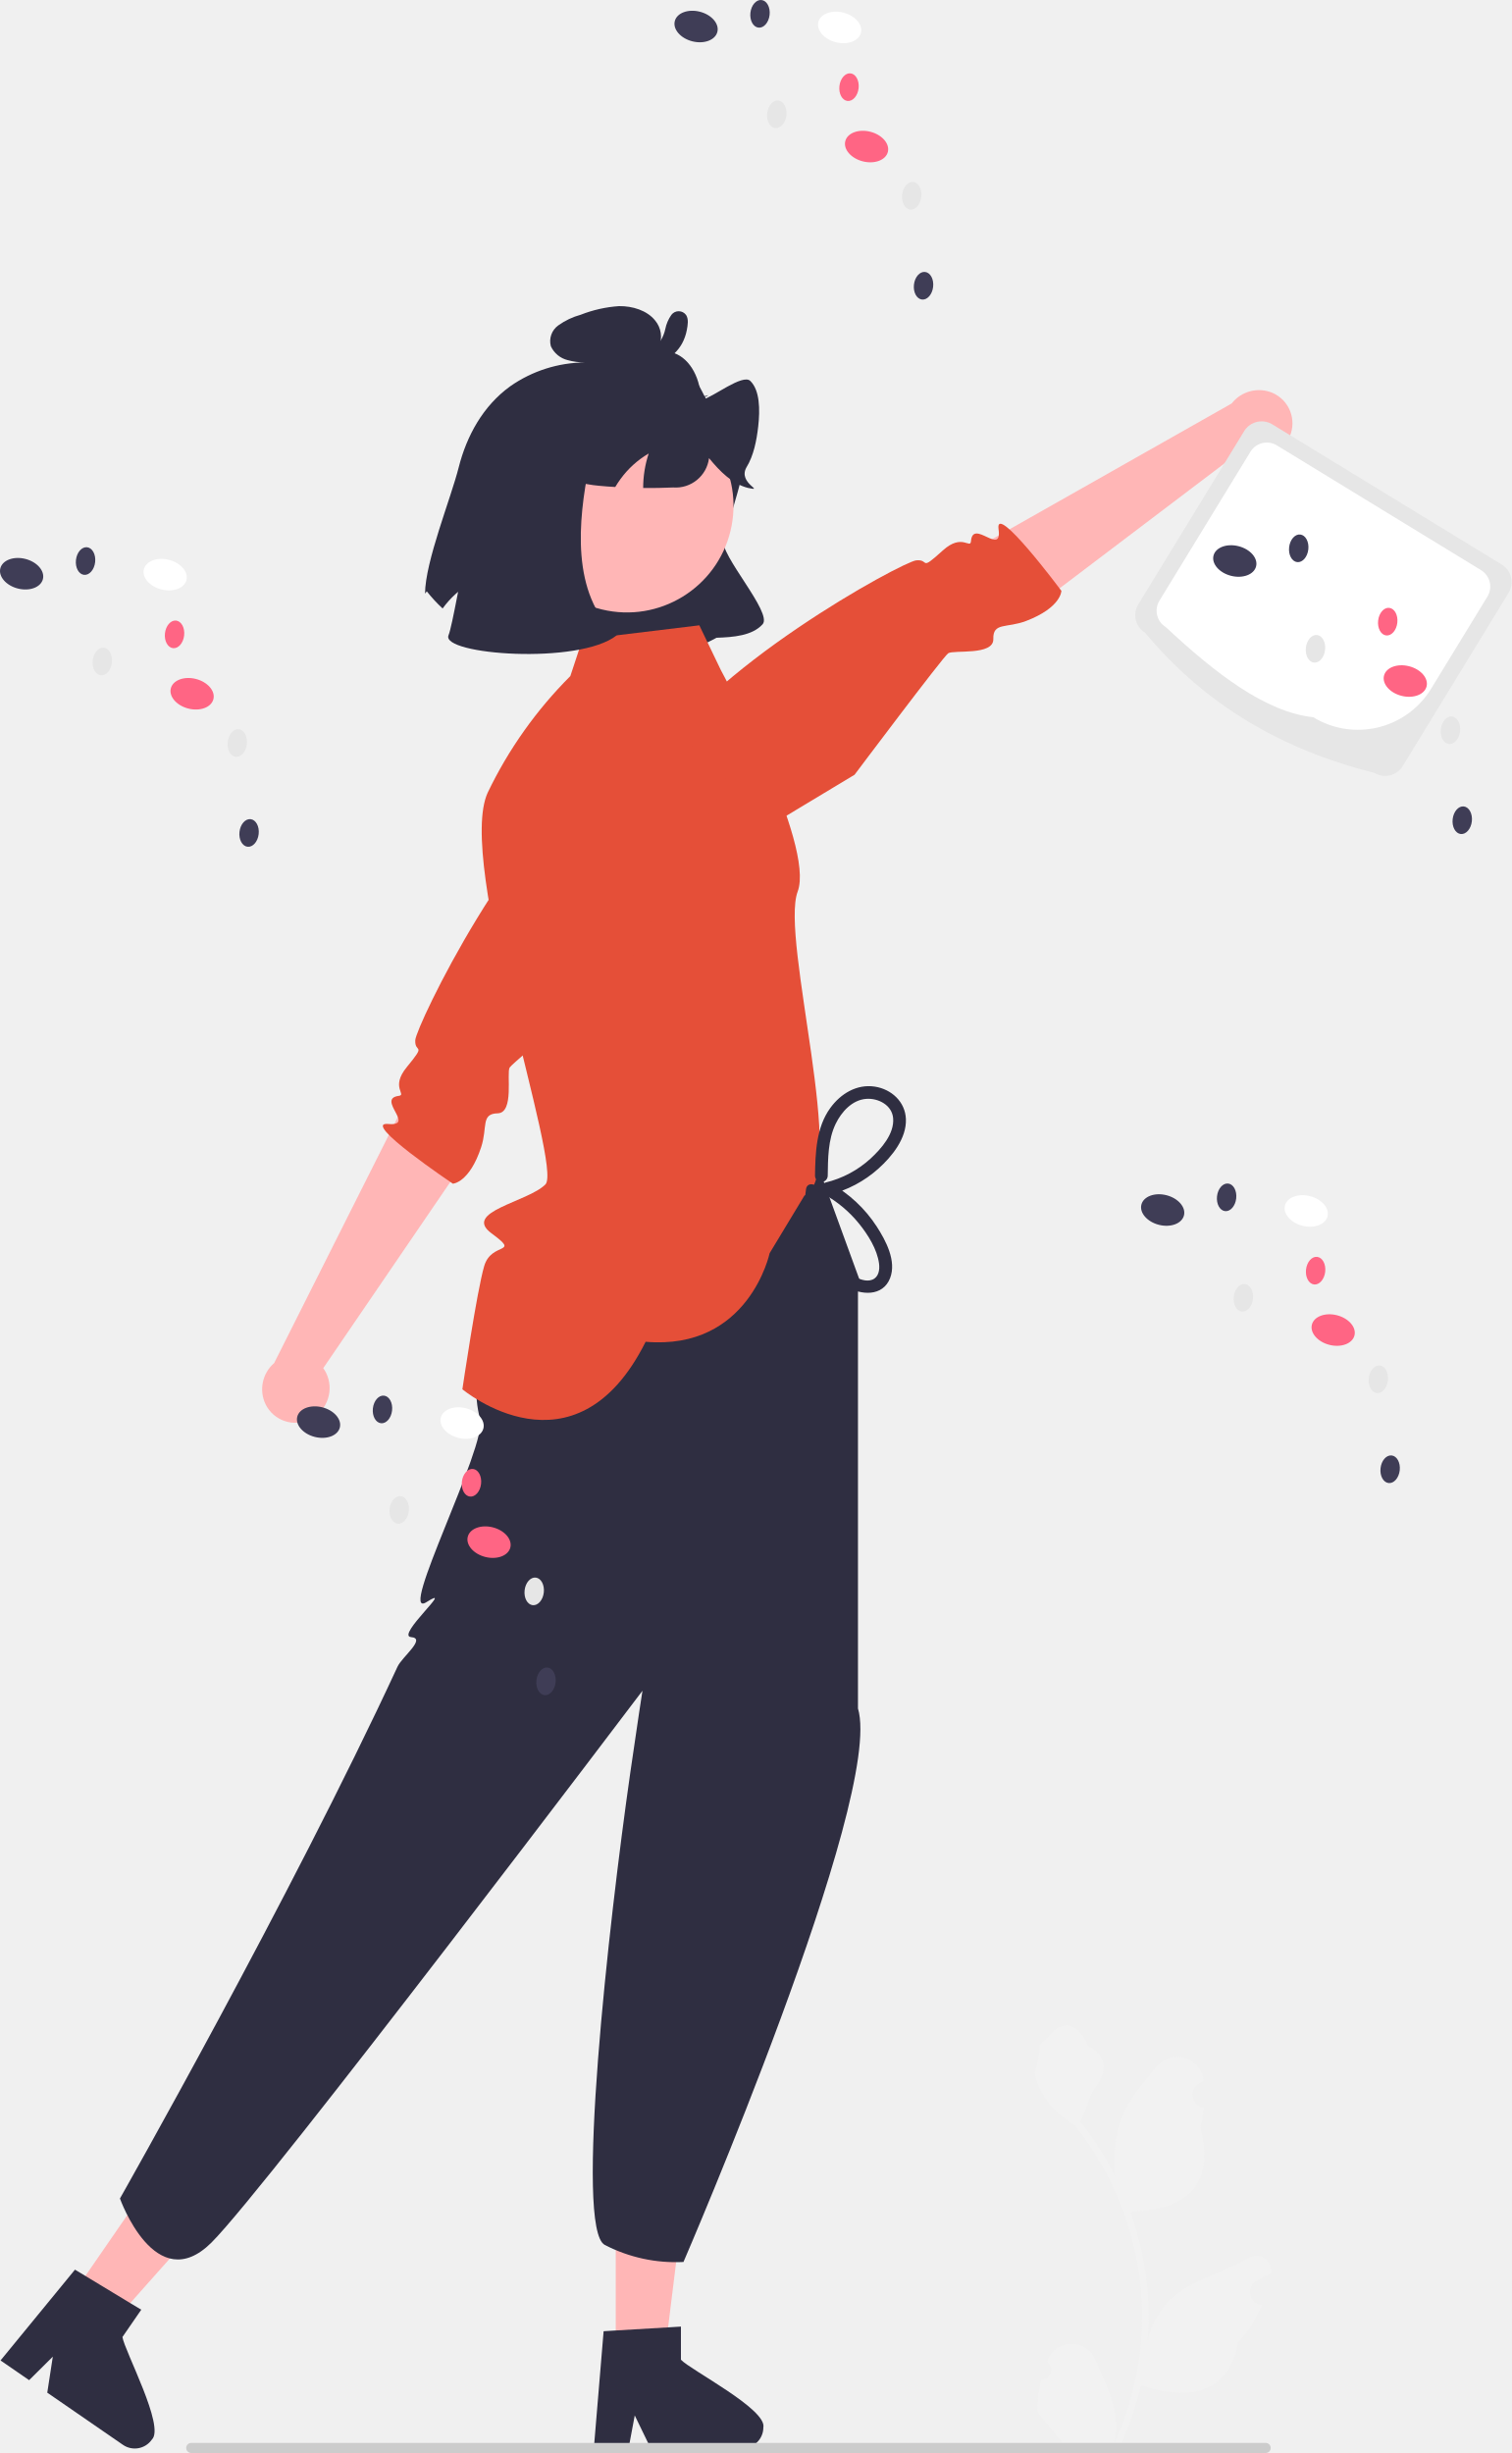
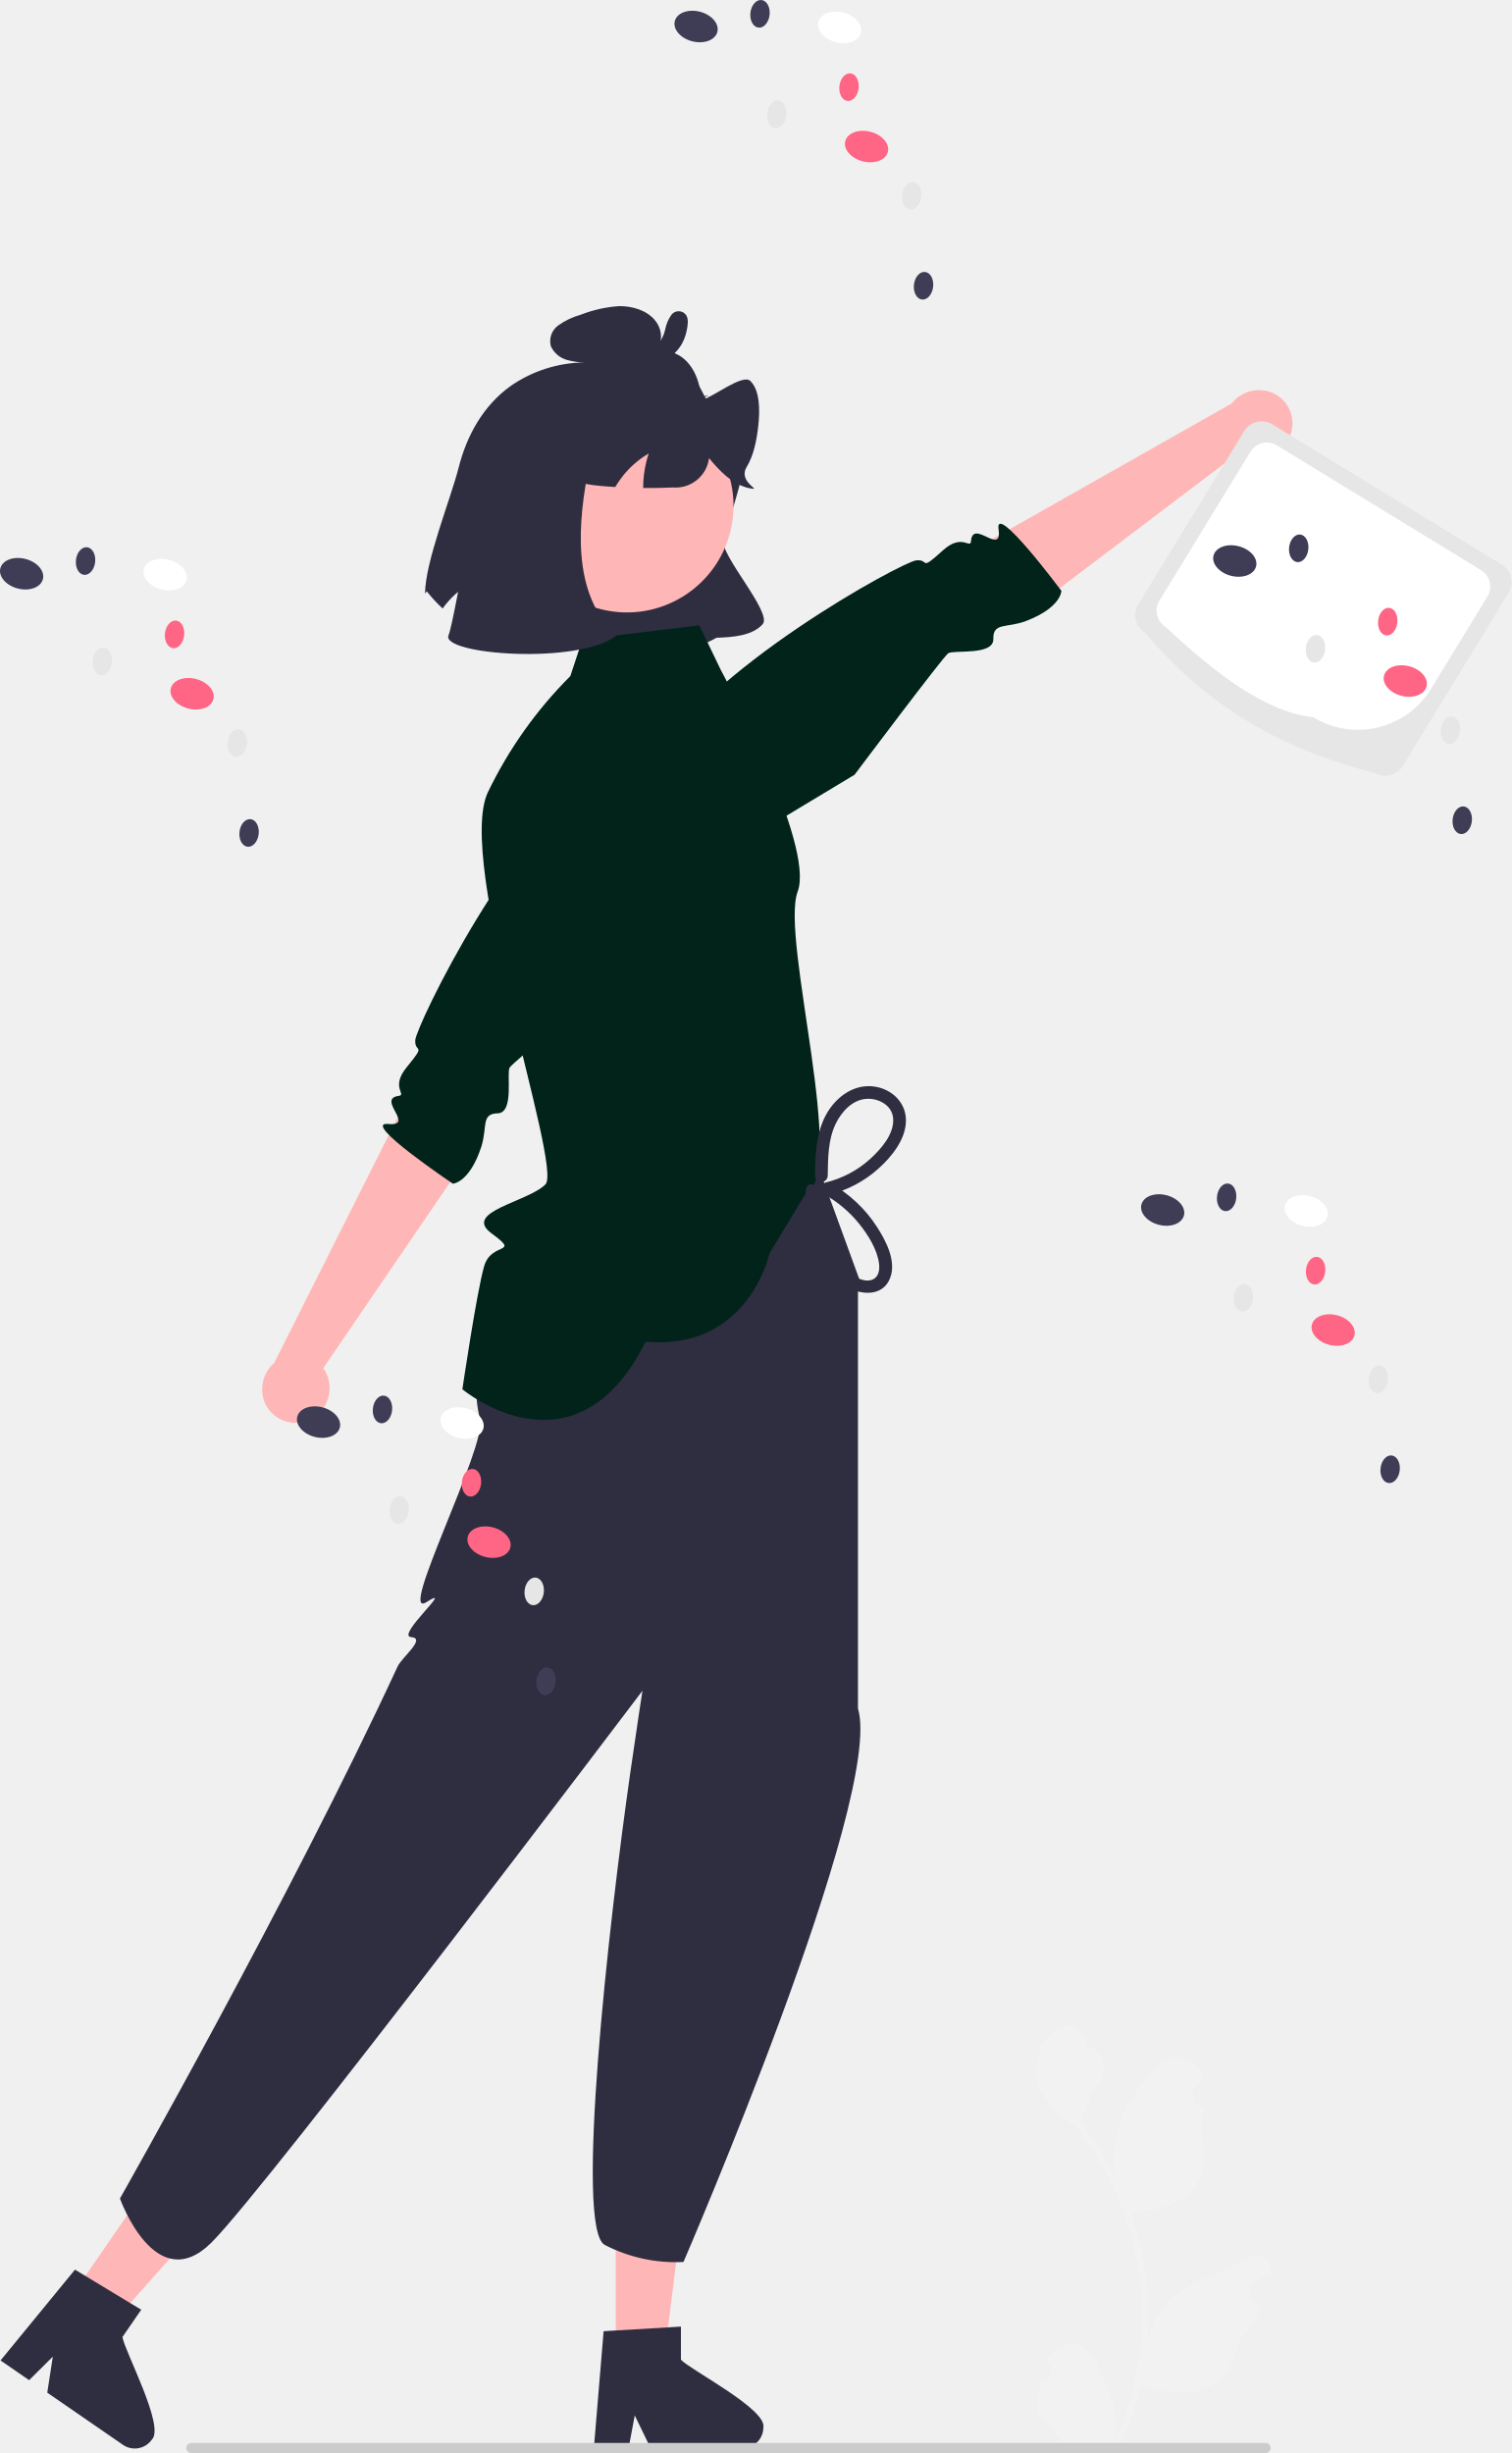
<svg xmlns="http://www.w3.org/2000/svg" data-name="Layer 1" width="356.357" height="578.273" viewBox="0 0 356.357 578.273">
  <path d="M529.964,271.023c-1.853,7.357-7.891,22.151-7.944,29.781l.417-.539a34.099,34.099,0,0,0,3.73,4.041,21.903,21.903,0,0,1,6.681-6.069,26.219,26.219,0,0,0-1.232,10.32c4.253,8.943,17.475,2.906,25.414.787,9.321,8.131,20.381,9.08,33.715,1.864,3.986-.13,8.419-.482,10.858-3.179s-10.246-16.488-9.206-19.943c7.406-24.608,6.987-21.932-2.718-31.314-2.136-2.065-2.597-5.517-5.113-7.421-3.491-2.64-8.333-2.94-12.781-3.103a6.647,6.647,0,0,0,5.396-3.649,5.996,5.996,0,0,0-.922-6.191c-1.905-2.366-5.338-3.425-8.505-3.376a30.275,30.275,0,0,0-9.036,2.029,16.51,16.51,0,0,0-5.296,2.522,4.572,4.572,0,0,0-1.735,4.913,5.924,5.924,0,0,0,3.979,3.269,15.505,15.505,0,0,0,4.07.541,31.064,31.064,0,0,0-17.625,5.615C535.651,256.582,531.827,263.668,529.964,271.023Z" transform="translate(-421.8213 -160.8634)" fill="#2f2e41" />
  <circle cx="569.612" cy="280.111" r="25.127" transform="translate(-257.6314 607.6664) rotate(-76.49097)" fill="#ffb6b6" />
  <path d="M552.839,270.018c2.037,4.167,6.353,5.012,10.286,5.37,1.24.117,2.486.213,3.738.28.374-.624.778-1.241,1.207-1.831a21.903,21.903,0,0,1,6.681-6.069,25.812,25.812,0,0,0-1.305,8.139q3.526.032,7.065-.125a7.934,7.934,0,0,0,8.463-6.92c2.593,3.181,5.546,6.108,9.165,7.02,4.224.9-2.459-1.059-.353-4.829,1.714-2.786,2.4-6.309,2.782-9.671.448-3.996.384-8.52-1.861-10.712-1.801-1.776-8.895,3.909-11.309,4.416-5.324,1.144,4.932-2.528-.046-.322l-.305,1.046c.163-5.472-2.468-10.357-6.292-11.702-2.577-.896-5.45-.297-8.235.335a37.391,37.391,0,0,0-10.337,3.496,20.58,20.58,0,0,0-8.577,8.993C551.62,261.07,551.081,266.419,552.839,270.018Z" transform="translate(-421.8213 -160.8634)" fill="#2f2e41" />
  <path d="M576.17,241.922c-.256-.039.394-.032.174.003a2.048,2.048,0,0,0,.32-.09c.018-.006.255-.119.098-.038a2.017,2.017,0,0,0,.866-.749,8.356,8.356,0,0,0,1.029-2.6,8.754,8.754,0,0,1,1.443-3.365,2.155,2.155,0,0,1,3.477.057c.63,1.007.367,2.389.165,3.489a10.802,10.802,0,0,1-1.158,3.264,9.879,9.879,0,0,1-4.05,3.912,10.334,10.334,0,0,1-6.411,1.059,1.57,1.57,0,0,1-.449-2.837l3.322-1.918a1.555,1.555,0,1,1,1.624,2.651l-3.322,1.918-.449-2.837a6.182,6.182,0,0,0,1.378.047,5.205,5.205,0,0,0,1.45-.26,6.454,6.454,0,0,0,1.305-.513,8.88,8.88,0,0,0,.774-.46q.136-.091.269-.186c-.006.005.371-.289.206-.153a8.768,8.768,0,0,0,1.14-1.167,3.539,3.539,0,0,0,.325-.478,8.23,8.23,0,0,0,.452-.847,8.075,8.075,0,0,0,.571-1.922,8.182,8.182,0,0,0,.116-.844,3.369,3.369,0,0,1,.021-.459c.083-.368.003.208.174.34l.713.39a.854.854,0,0,0,.709-.215q.093-.178-.043.061a5.075,5.075,0,0,0-.28.579,14.676,14.676,0,0,0-.448,1.42,14.78,14.78,0,0,1-1.085,2.955,5.005,5.005,0,0,1-5.15,2.816,1.567,1.567,0,0,1-1.148-1.875A1.586,1.586,0,0,1,576.17,241.922Z" transform="translate(-421.8213 -160.8634)" fill="#2f2e41" />
  <polygon points="145.159 555.251 156.689 555.25 162.174 510.779 145.157 510.779 145.159 555.251" fill="#ffb6b6" />
  <path d="M582.347,717.152v-7.816l-3.031.185-12.338.731-2.856.175-2.183,26.178L561.822,738.008h8.187l.263-1.394,1.189-6.335,3.07,6.335.672,1.394h21.704a4.904,4.904,0,0,0,4.873-4.883C602.696,728.847,584.647,719.598,582.347,717.152Z" transform="translate(-421.8213 -160.8634)" fill="#2f2e41" />
  <polygon points="16.8 541.356 26.293 547.899 56.048 514.396 42.037 504.74 16.8 541.356" fill="#ffb6b6" />
  <path d="M450.684,711.795l4.436-6.436-2.601-1.568L441.946,697.391l-2.451-1.476-16.654,20.314-.893,1.089,6.74,4.646,1.008-.998,4.574-4.541-1.068,6.958-.237,1.529,17.87,12.318a4.904,4.904,0,0,0,6.783-1.255C460.802,732.973,451.189,715.114,450.684,711.795Z" transform="translate(-421.8213 -160.8634)" fill="#2f2e41" />
  <path d="M725.761,263.985a8.189,8.189,0,0,1-10.657,4.111,7.857,7.857,0,0,1-1.138-.625l-49.495,37.498-15.551-13.167,63.265-35.824a8.166,8.166,0,0,1,9.655-2.487,7.815,7.815,0,0,1,4.011,10.299Q725.807,263.888,725.761,263.985Z" transform="translate(-421.8213 -160.8634)" fill="#ffb6b6" />
-   <path d="M580.412,369.3s-17.492-4.463-5.238-27.433,59.381-48.585,62.643-48.904.616,2.789,6.266-2.334c4.596-4.167,6.477-.198,6.648-2.224.45-5.343,7.417,3.757,6.492-2.806s14.816,14.547,14.816,14.547-.005,3.913-8.272,7.087c-4.644,1.783-7.883.272-7.774,4.267s-9.415,2.5-10.649,3.374-22.063,28.628-22.063,28.628Z" transform="translate(-421.8213 -160.8634)" fill="#e54f38" />
+   <path d="M580.412,369.3s-17.492-4.463-5.238-27.433,59.381-48.585,62.643-48.904.616,2.789,6.266-2.334c4.596-4.167,6.477-.198,6.648-2.224.45-5.343,7.417,3.757,6.492-2.806s14.816,14.547,14.816,14.547-.005,3.913-8.272,7.087c-4.644,1.783-7.883.272-7.774,4.267s-9.415,2.5-10.649,3.374-22.063,28.628-22.063,28.628Z" transform="translate(-421.8213 -160.8634)" fill="#01231a" />
  <path d="M745.853,343.067c-21.382-5.322-39.74-15.784-54.091-33.055a4.845,4.845,0,0,1-1.606-6.653L715.12,262.509a4.845,4.845,0,0,1,6.653-1.606l54.091,33.055a4.845,4.845,0,0,1,1.606,6.653l-24.964,40.851A4.845,4.845,0,0,1,745.853,343.067Z" transform="translate(-421.8213 -160.8634)" fill="#e6e6e6" />
  <path d="M731.43,329.95c-11.258-1.229-22.959-10.227-34.775-21.251a4.537,4.537,0,0,1-1.504-6.231L716.606,267.361a4.537,4.537,0,0,1,6.231-1.504l48.134,29.414a4.537,4.537,0,0,1,1.504,6.231l-13.29,21.749A20.211,20.211,0,0,1,731.43,329.95Z" transform="translate(-421.8213 -160.8634)" fill="#fff" />
  <ellipse cx="746.761" cy="293.333" rx="3.601" ry="5.177" transform="translate(-142.8515 784.288) rotate(-75.77932)" fill="#fff" />
  <ellipse cx="712.918" cy="293.115" rx="3.601" ry="5.177" transform="translate(-168.1697 751.3169) rotate(-75.77932)" fill="#3f3d56" />
  <ellipse cx="753.112" cy="321.411" rx="3.601" ry="5.177" transform="translate(-165.2787 811.6251) rotate(-75.77932)" fill="#ff6584" />
  <ellipse cx="763.758" cy="333.018" rx="3.272" ry="2.276" transform="translate(-73.83478 894.2077) rotate(-83.62433)" fill="#e6e6e6" />
  <ellipse cx="766.541" cy="354.226" rx="3.272" ry="2.276" transform="translate(-92.43757 915.8262) rotate(-83.62433)" fill="#3f3d56" />
  <ellipse cx="731.94" cy="313.81" rx="3.272" ry="2.276" transform="translate(-83.02963 845.512) rotate(-83.62433)" fill="#e6e6e6" />
  <ellipse cx="748.972" cy="307.411" rx="3.272" ry="2.276" transform="translate(-61.53037 856.7505) rotate(-83.62433)" fill="#ff6584" />
  <ellipse cx="727.99" cy="290.125" rx="3.272" ry="2.276" transform="translate(-63.00306 820.531) rotate(-83.62433)" fill="#3f3d56" />
  <path d="M624.084,465.487l.297-3.119-12.824-35.158-54.651,10.538s-28.166,34.698-21.903,57.664c1.699,6.228-19.674,47.596-12.64,43.134s-7.316,7.957-3.641,8.248-2.096,4.621-3.189,6.981c-25.174,54.372-65.434,125.365-65.434,125.365s8.373,23.539,21.585,10.378S573.28,559.439,573.28,559.439s-1.191,7.612-2.852,19.186c-5.132,35.755-13.193,107.734-6.031,111.461a36.321,36.321,0,0,0,18.549,4.018S630.348,584.493,624.084,563.615" transform="translate(-421.8213 -160.8634)" fill="#2f2e41" />
-   <path d="M591.77,318.849l-5.086-10.573L559.126,311.615l-2.849,8.626a100.05,100.05,0,0,0-19.456,27.424c-7.625,16.289,17.752,88.244,13.577,92.42s-19.647,6.426-12.688,11.541,0,1.844-1.734,7.68-5.149,29.065-5.149,29.065,26.495,22.21,43.198-11.195c24.358,2.088,29.23-20.878,29.23-20.878l8.189-13.563c10.625-4.863-5.753-60.555-1.577-71.69S591.77,318.849,591.77,318.849Z" transform="translate(-421.8213 -160.8634)" fill="#e54f38" />
+   <path d="M591.77,318.849l-5.086-10.573L559.126,311.615l-2.849,8.626a100.05,100.05,0,0,0-19.456,27.424c-7.625,16.289,17.752,88.244,13.577,92.42s-19.647,6.426-12.688,11.541,0,1.844-1.734,7.68-5.149,29.065-5.149,29.065,26.495,22.21,43.198-11.195c24.358,2.088,29.23-20.878,29.23-20.878l8.189-13.563c10.625-4.863-5.753-60.555-1.577-71.69S591.77,318.849,591.77,318.849Z" transform="translate(-421.8213 -160.8634)" fill="#01231a" />
  <path d="M616.955,438.068c.063-4.09.051-8.495,1.867-12.263,1.364-2.831,3.896-5.658,7.233-5.895,2.837-.201,6.057,1.476,6.318,4.56.31,3.665-2.776,7.167-5.275,9.481a24.131,24.131,0,0,1-10.681,5.69,1.516,1.516,0,0,0-.358,2.742,28.195,28.195,0,0,1,8.261,6.924c2.108,2.604,4.288,6.043,4.733,9.431.19,1.444-.066,3.199-1.595,3.802-1.452.573-3.218-.173-4.464-.911a18.043,18.043,0,0,1-6.605-7.951,20.392,20.392,0,0,1-1.647-11.754c.31-1.889-2.581-2.701-2.893-.798-1.375,8.387,1.972,18.374,9.476,22.997,3.414,2.104,8.622,2.473,10.336-1.966,1.553-4.022-1.017-8.855-3.164-12.163a30.963,30.963,0,0,0-10.925-10.202l-.358,2.742a27.276,27.276,0,0,0,11.718-6.2c3.193-2.867,6.631-7.123,6.453-11.667-.159-4.084-3.422-7.046-7.334-7.643-4.253-.649-8.048,1.668-10.485,5.028-3.343,4.609-3.526,10.545-3.611,16.016a1.501,1.501,0,0,0,3,0Z" transform="translate(-421.8213 -160.8634)" fill="#2f2e41" />
  <path d="M495.122,495.351a8.189,8.189,0,0,0,3.579-10.847,7.856,7.856,0,0,0-.68-1.106L533.028,432.111l-13.919-14.882-32.654,64.958a8.166,8.166,0,0,0-2.007,9.766,7.815,7.815,0,0,0,10.485,3.497Q495.028,495.402,495.122,495.351Z" transform="translate(-421.8213 -160.8634)" fill="#ffb6b6" />
-   <path d="M593.126,344.977s-5.322-17.25-27.659-3.877-45.592,61.709-45.749,64.983,2.816.477-2.022,6.374c-3.935,4.796.122,6.479-1.893,6.75-5.314.714,4.119,7.222-2.482,6.623s15.262,14.079,15.262,14.079,3.908-.198,6.67-8.613c1.551-4.726-.117-7.887,3.878-7.975s2.032-9.527,2.844-10.803,27.503-23.451,27.503-23.451Z" transform="translate(-421.8213 -160.8634)" fill="#e54f38" />
+   <path d="M593.126,344.977s-5.322-17.25-27.659-3.877-45.592,61.709-45.749,64.983,2.816.477-2.022,6.374c-3.935,4.796.122,6.479-1.893,6.75-5.314.714,4.119,7.222-2.482,6.623s15.262,14.079,15.262,14.079,3.908-.198,6.67-8.613c1.551-4.726-.117-7.887,3.878-7.975s2.032-9.527,2.844-10.803,27.503-23.451,27.503-23.451Z" transform="translate(-421.8213 -160.8634)" fill="#01231a" />
  <path d="M558.169,259.875c16.424-18.941-12.772,31.21,9.039,50.761-8.89,7.053-41.496,4.551-39.654,0s7.882-47.971,14.362-50.761S558.169,259.875,558.169,259.875Z" transform="translate(-421.8213 -160.8634)" fill="#2f2e41" />
  <ellipse cx="530.761" cy="496.333" rx="3.601" ry="5.177" transform="translate(-502.5689 728.0385) rotate(-75.77932)" fill="#fff" />
  <ellipse cx="496.918" cy="496.115" rx="3.601" ry="5.177" transform="translate(-527.8872 695.0674) rotate(-75.77932)" fill="#3f3d56" />
  <ellipse cx="537.112" cy="524.411" rx="3.601" ry="5.177" transform="translate(-524.9962 755.3757) rotate(-75.77932)" fill="#ff6584" />
  <ellipse cx="547.758" cy="536.018" rx="3.272" ry="2.276" transform="translate(-467.5931 860.0011) rotate(-83.62433)" fill="#e6e6e6" />
  <ellipse cx="550.541" cy="557.226" rx="3.272" ry="2.276" transform="translate(-486.1959 881.6196) rotate(-83.62433)" fill="#3f3d56" />
  <ellipse cx="515.94" cy="516.81" rx="3.272" ry="2.276" transform="translate(-476.788 811.3054) rotate(-83.62433)" fill="#e6e6e6" />
  <ellipse cx="532.972" cy="510.411" rx="3.272" ry="2.276" transform="translate(-455.2887 822.5439) rotate(-83.62433)" fill="#ff6584" />
  <ellipse cx="511.99" cy="493.125" rx="3.272" ry="2.276" transform="translate(-456.7614 786.3244) rotate(-83.62433)" fill="#3f3d56" />
  <ellipse cx="729.761" cy="446.333" rx="3.601" ry="5.177" transform="translate(-303.9869 883.2234) rotate(-75.77932)" fill="#fff" />
  <ellipse cx="695.918" cy="446.115" rx="3.601" ry="5.177" transform="translate(-329.3051 850.2523) rotate(-75.77932)" fill="#3f3d56" />
  <ellipse cx="736.112" cy="474.411" rx="3.601" ry="5.177" transform="translate(-326.4141 910.5605) rotate(-75.77932)" fill="#ff6584" />
  <ellipse cx="746.758" cy="486.018" rx="3.272" ry="2.276" transform="translate(-241.0007 1013.323) rotate(-83.62433)" fill="#e6e6e6" />
  <ellipse cx="749.541" cy="507.226" rx="3.272" ry="2.276" transform="translate(-259.6035 1034.941) rotate(-83.62433)" fill="#3f3d56" />
  <ellipse cx="714.94" cy="466.81" rx="3.272" ry="2.276" transform="translate(-250.1956 964.627) rotate(-83.62433)" fill="#e6e6e6" />
  <ellipse cx="731.972" cy="460.411" rx="3.272" ry="2.276" transform="translate(-228.6963 975.8654) rotate(-83.62433)" fill="#ff6584" />
  <ellipse cx="710.99" cy="443.125" rx="3.272" ry="2.276" transform="translate(-230.169 939.646) rotate(-83.62433)" fill="#3f3d56" />
  <ellipse cx="460.761" cy="296.333" rx="3.601" ry="5.177" transform="translate(-361.5016 509.315) rotate(-75.77932)" fill="#fff" />
  <ellipse cx="426.918" cy="296.115" rx="3.601" ry="5.177" transform="translate(-386.8198 476.3439) rotate(-75.77932)" fill="#3f3d56" />
  <ellipse cx="467.112" cy="324.411" rx="3.601" ry="5.177" transform="translate(-383.9288 536.6522) rotate(-75.77932)" fill="#ff6584" />
  <ellipse cx="477.758" cy="336.018" rx="3.272" ry="2.276" transform="translate(-331.0568 612.6434) rotate(-83.62433)" fill="#e6e6e6" />
  <ellipse cx="480.541" cy="357.226" rx="3.272" ry="2.276" transform="translate(-349.6596 634.2619) rotate(-83.62433)" fill="#3f3d56" />
  <ellipse cx="445.94" cy="316.81" rx="3.272" ry="2.276" transform="translate(-340.2516 563.9478) rotate(-83.62433)" fill="#e6e6e6" />
  <ellipse cx="462.972" cy="310.411" rx="3.272" ry="2.276" transform="translate(-318.7524 575.1862) rotate(-83.62433)" fill="#ff6584" />
  <ellipse cx="441.99" cy="293.125" rx="3.272" ry="2.276" transform="translate(-320.2251 538.9668) rotate(-83.62433)" fill="#3f3d56" />
  <ellipse cx="619.761" cy="167.333" rx="3.601" ry="5.177" transform="translate(-116.5141 566.1325) rotate(-75.77932)" fill="#fff" />
  <ellipse cx="585.918" cy="167.115" rx="3.601" ry="5.177" transform="translate(-141.8323 533.1614) rotate(-75.77932)" fill="#3f3d56" />
  <ellipse cx="626.112" cy="195.411" rx="3.601" ry="5.177" transform="translate(-138.9413 593.4697) rotate(-75.77932)" fill="#ff6584" />
  <ellipse cx="636.758" cy="207.018" rx="3.272" ry="2.276" transform="translate(-61.5111 655.9851) rotate(-83.62433)" fill="#e6e6e6" />
  <ellipse cx="639.541" cy="228.226" rx="3.272" ry="2.276" transform="translate(-80.11389 677.6036) rotate(-83.62433)" fill="#3f3d56" />
  <ellipse cx="604.94" cy="187.81" rx="3.272" ry="2.276" transform="translate(-70.70596 607.2894) rotate(-83.62433)" fill="#e6e6e6" />
  <ellipse cx="621.972" cy="181.411" rx="3.272" ry="2.276" transform="translate(-49.20669 618.5279) rotate(-83.62433)" fill="#ff6584" />
  <ellipse cx="600.99" cy="164.125" rx="3.272" ry="2.276" transform="translate(-50.67939 582.3084) rotate(-83.62433)" fill="#3f3d56" />
  <path d="M667.267,721.804a2.269,2.269,0,0,0,1.645-3.933l-.155-.618q.031-.074.062-.148a6.094,6.094,0,0,1,11.241.042c1.839,4.428,4.179,8.864,4.756,13.546a18.029,18.029,0,0,1-.316,6.2,72.282,72.282,0,0,0,6.575-30.021,69.766,69.766,0,0,0-.433-7.783q-.358-3.178-.995-6.31A73.119,73.119,0,0,0,675.146,661.788a19.459,19.459,0,0,1-8.093-8.397,14.843,14.843,0,0,1-1.35-4.056c.394.052,1.486-5.949,1.188-6.317.549-.833,1.532-1.247,2.131-2.06,2.982-4.043,7.091-3.337,9.236,2.157,4.582,2.313,4.627,6.148,1.815,9.837-1.789,2.347-2.035,5.522-3.604,8.035.162.207.329.407.491.614a73.591,73.591,0,0,1,7.681,12.169A30.593,30.593,0,0,1,686.468,659.56c1.748-4.217,5.025-7.769,7.91-11.415a6.279,6.279,0,0,1,11.184,3.083q.009.081.017.161-.643.363-1.259.77a3.078,3.078,0,0,0,1.241,5.602l.063.01a30.628,30.628,0,0,1-.807,4.579c3.702,14.316-4.29,19.53-15.701,19.764-.252.129-.497.258-.749.381a75.115,75.115,0,0,1,4.043,19.028,71.243,71.243,0,0,1-.052,11.503l.019-.136a18.826,18.826,0,0,1,6.427-10.87c4.946-4.063,11.933-5.559,17.268-8.824a3.533,3.533,0,0,1,5.411,3.437l-.022.143a20.675,20.675,0,0,0-2.319,1.117q-.643.363-1.259.77a3.078,3.078,0,0,0,1.241,5.602l.063.01c.045.006.084.013.129.019a30.655,30.655,0,0,1-5.639,8.829c-2.315,12.497-12.256,13.683-22.89,10.044h-.006a75.092,75.092,0,0,1-5.044,14.726H667.718c-.065-.2-.123-.407-.181-.607a20.475,20.475,0,0,0,4.986-.297c-1.337-1.641-2.674-3.294-4.011-4.935a1.119,1.119,0,0,1-.084-.097c-.678-.84-1.363-1.673-2.041-2.512l-0-.001a29.991,29.991,0,0,1,.879-7.64Z" transform="translate(-421.8213 -160.8634)" fill="#f2f2f2" />
  <path d="M465.715,737.947a1.186,1.186,0,0,0,1.19,1.19h253.29a1.19,1.19,0,1,0,0-2.38h-253.29A1.187,1.187,0,0,0,465.715,737.947Z" transform="translate(-421.8213 -160.8634)" fill="#ccc" />
</svg>
